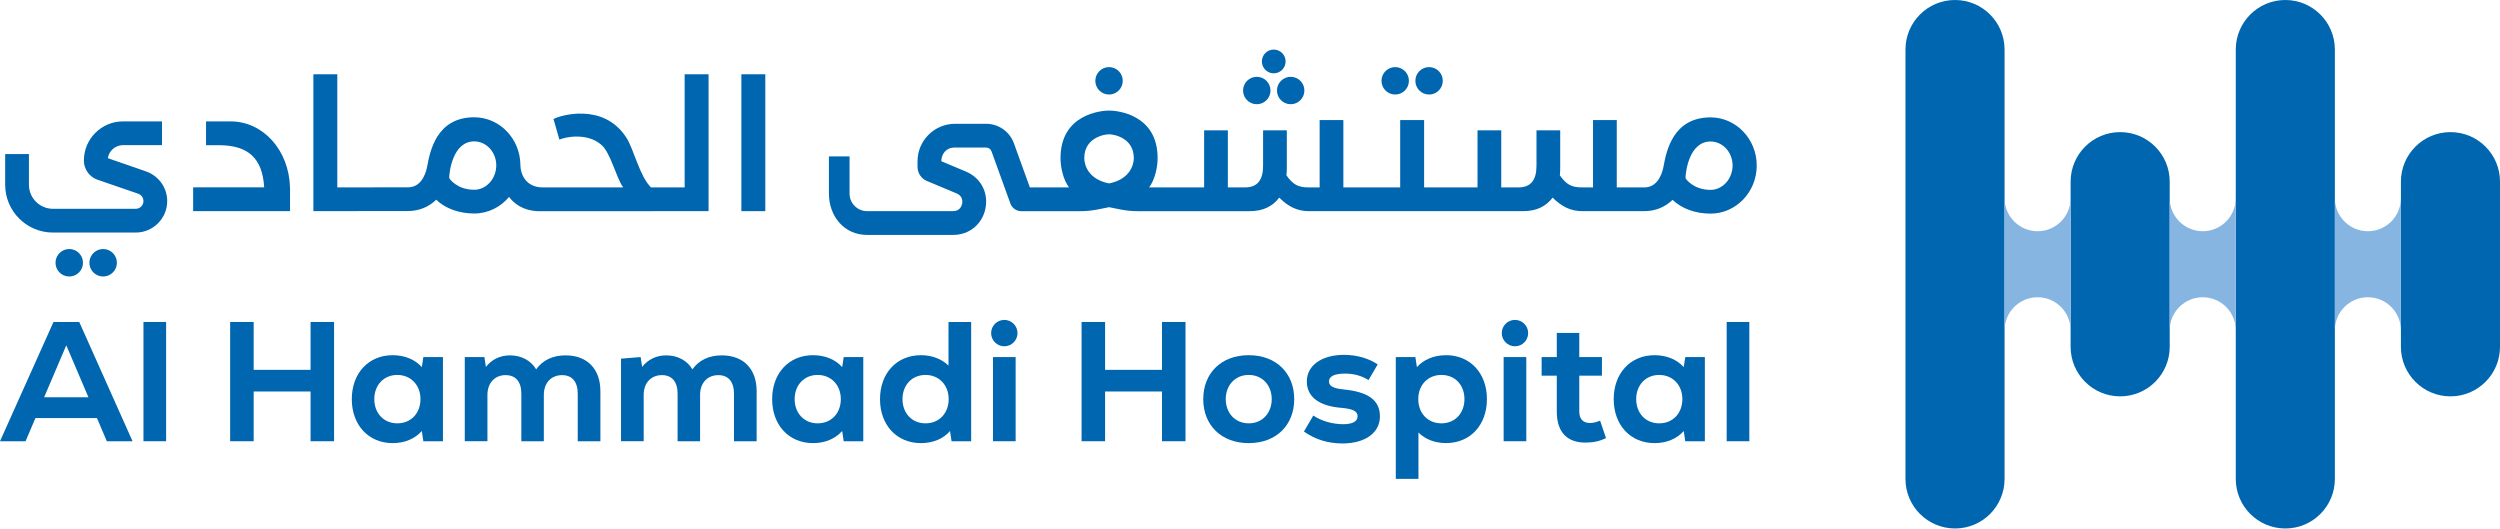
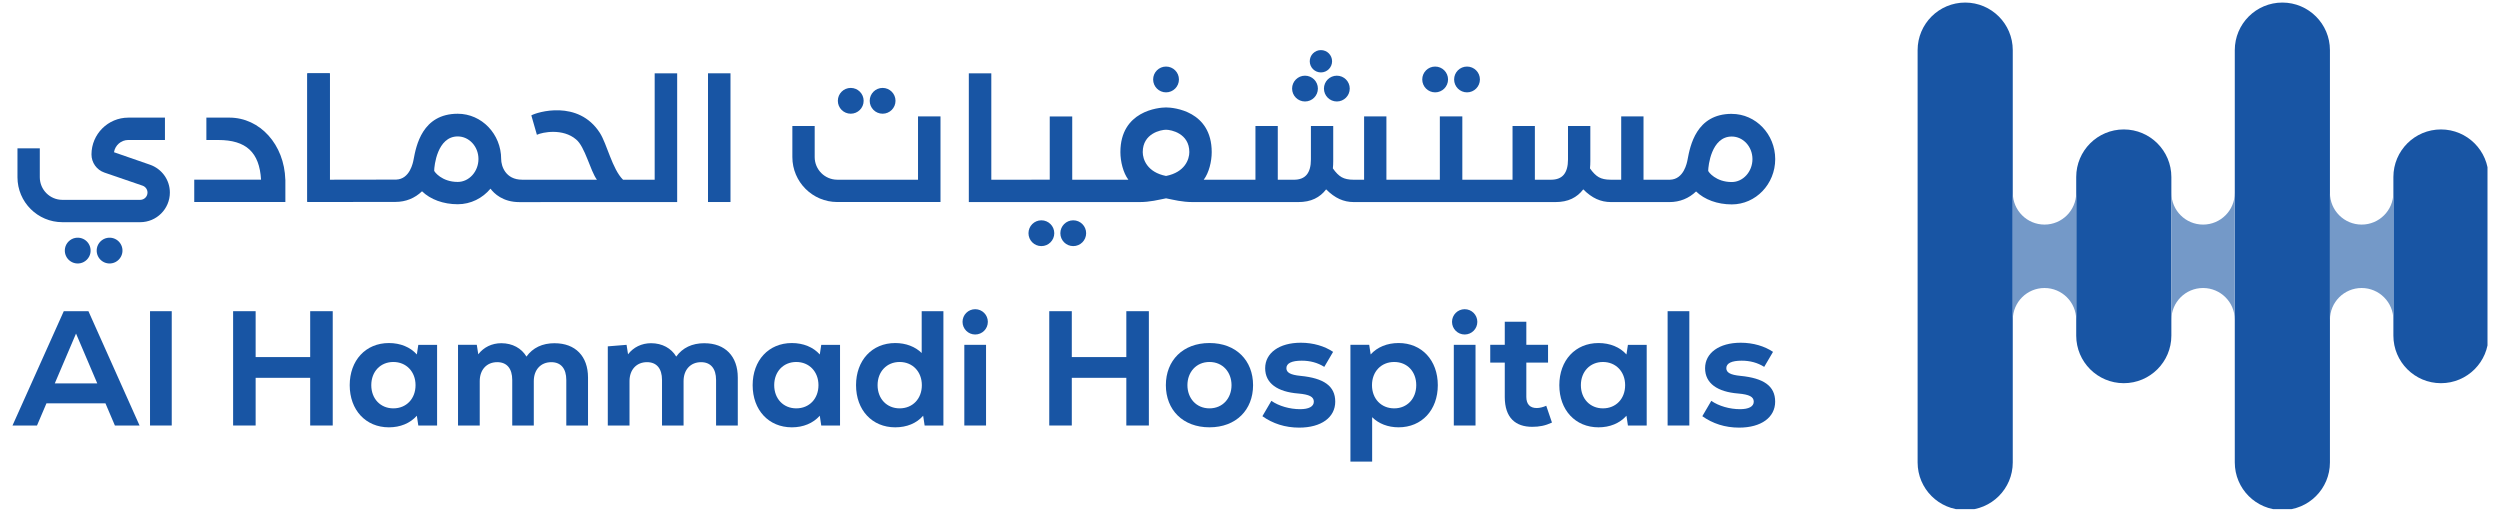
- <svg xmlns="http://www.w3.org/2000/svg" id="Layer_2" data-name="Layer 2" viewBox="0 0 1914.24 404.65">
+ <svg xmlns="http://www.w3.org/2000/svg" xmlns:xlink="http://www.w3.org/1999/xlink" id="Layer_1" data-name="Layer 1" viewBox="0 0 1414.21 289.45">
  <defs>
    <style>
      .cls-1 {
-         fill: #0066b0;
+         fill: #7499c8;
      }

      .cls-2 {
-         fill: #86b5e2;
+         fill: #1855a4;
      }
    </style>
+     <symbol id="HH_P_H_Logo_hospitals_" data-name="HH_P_H_Logo(hospitals) " viewBox="0 0 1414.21 289.45">
+       <g>
+         <use width="163.93" height="145.71" transform="translate(1088.58) scale(1.99)" xlink:href="#HH_P_ICON" />
+         <g>
+           <rect class="cls-2" x="397.41" y="40.42" width="12.85" height="73.55" />
+           <path class="cls-2" d="M218.81,113.91c5.9,0,11.11-2.14,15.19-6.07,4.82,4.68,12.19,7.4,20.41,7.4,7.46,0,14.16-3.45,18.71-8.9,1.99,2.67,6.99,7.68,16.49,7.68l90.18-.04V40.42h-12.85v60.8h-18.09c-6.15-6.06-9.17-20.41-13.22-26.73-12.36-19.28-36.12-11.83-39.17-10.02l3.18,11.08c3.27-1.54,14.88-3.77,22.37,2.64,5.11,4.07,8.14,17.95,11.92,23.03,0,0-42.72,0-42.72,0-9.5,0-11.99-7.79-11.99-11.83,0-14.26-11.13-25.86-24.81-25.86-20.31,0-23.77,18.36-25.24,26.21-.31,1.65-2.08,11.19-9.99,11.42l-37.86.06v-60.8h-12.85v73.55l50.35-.06ZM254.4,76.49c6.53,0,11.85,5.78,11.85,12.9s-5.32,13.1-11.85,13.1c-9.08,0-13.35-5.79-13.45-6.4,0-2.63,1.72-19.6,13.45-19.6Z" />
+           <path class="cls-2" d="M155.92,101.18h-.03c-.56-19.97-14.41-35.44-32.01-35.44h-13.1v12.79h6.81c15.88,0,23.52,7.02,24.43,22.65h-38.17v12.79h52.07v-12.79Z" />
+           <path class="cls-2" d="M29.3,176.35L0,241.67h14l5.41-12.69h33.69l5.41,12.69h14.09l-29.21-65.32h-14.09ZM24.17,217.59l12.13-28.46,12.13,28.46h-24.26Z" />
+           <rect class="cls-2" x="78.58" y="176.35" width="12.41" height="65.32" />
+           <polygon class="cls-2" points="170.1 202.57 138.93 202.57 138.93 176.35 126.06 176.35 126.06 241.67 138.93 241.67 138.93 214.42 170.1 214.42 170.1 241.67 182.98 241.67 182.98 176.35 170.1 176.35 170.1 202.57" />
+           <path class="cls-2" d="M231.04,201.08c-3.73-4.2-9.42-6.53-15.96-6.53-13.25,0-22.4,9.89-22.4,24.08s9.15,24.08,22.4,24.08c6.53,0,12.13-2.33,15.96-6.63l.84,5.6h10.73v-46.1h-10.73l-.84,5.5ZM217.61,231.87c-7.37,0-12.6-5.51-12.6-13.25s5.23-13.25,12.6-13.25,12.69,5.51,12.69,13.25-5.23,13.25-12.69,13.25Z" />
+           <path class="cls-2" d="M309.81,194.64c-7.09,0-12.5,2.61-16.14,7.65-2.8-4.76-8.02-7.65-14.37-7.65-5.41,0-10.08,2.33-13.16,6.34l-.84-5.41h-10.73v46.1h12.41v-25.38c0-6.53,4.01-10.82,9.99-10.82,5.5,0,8.58,3.64,8.58,10.17v26.04h12.32v-25.38c0-6.53,4.01-10.82,9.99-10.82,5.5,0,8.58,3.64,8.58,10.17v26.04h12.41v-27.43c0-12.22-7.28-19.6-19.04-19.6Z" />
+           <path class="cls-2" d="M395.39,194.64c-7.09,0-12.5,2.61-16.14,7.65-2.8-4.76-8.02-7.65-14.37-7.65-5.41,0-10.08,2.33-13.16,6.34l-.84-5.41-10.73.87v45.23h12.41v-25.38c0-6.53,4.01-10.82,9.99-10.82,5.5,0,8.58,3.64,8.58,10.17v26.04h12.32v-25.38c0-6.53,4.01-10.82,9.99-10.82,5.5,0,8.58,3.64,8.58,10.17v26.04h12.41v-27.43c0-12.22-7.28-19.6-19.04-19.6Z" />
+           <path class="cls-2" d="M461.28,201.08c-3.73-4.2-9.42-6.53-15.96-6.53-13.25,0-22.4,9.89-22.4,24.08s9.15,24.08,22.4,24.08c6.53,0,12.13-2.33,15.96-6.63l.84,5.6h10.73v-46.1h-10.73l-.84,5.5ZM447.84,231.87c-7.37,0-12.6-5.51-12.6-13.25s5.23-13.25,12.6-13.25,12.69,5.51,12.69,13.25-5.23,13.25-12.69,13.25Z" />
+           <path class="cls-2" d="M519.51,200.24c-3.73-3.64-9.05-5.69-15.12-5.69-13.25,0-22.39,9.89-22.39,24.08s9.15,24.08,22.39,24.08c6.63,0,12.22-2.33,15.96-6.63l.84,5.6h10.73v-65.32h-12.41v23.89ZM506.91,231.87c-7.37,0-12.6-5.51-12.6-13.25s5.22-13.25,12.6-13.25,12.69,5.51,12.69,13.25-5.23,13.25-12.69,13.25Z" />
+           <rect class="cls-2" x="543.87" y="195.57" width="12.41" height="46.1" />
+           <polygon class="cls-2" points="636.44 202.57 605.28 202.57 605.28 176.35 592.4 176.35 592.4 241.67 605.28 241.67 605.28 214.42 636.44 214.42 636.44 241.67 649.32 241.67 649.32 176.35 636.44 176.35 636.44 202.57" />
+           <path class="cls-2" d="M683.95,194.54c-15.21,0-24.92,9.98-24.92,24.08s9.7,24.08,24.92,24.08,24.91-9.98,24.91-24.08-9.7-24.08-24.91-24.08ZM683.95,231.87c-7.65,0-12.6-5.88-12.6-13.25s4.95-13.25,12.6-13.25,12.6,5.88,12.6,13.25-4.94,13.25-12.6,13.25Z" />
+           <path class="cls-2" d="M735.93,213.3c-5.69-.56-8.03-1.87-8.03-4.38,0-2.8,2.99-4.29,8.77-4.29,4.76,0,9.05,1.12,12.88,3.54l5.04-8.58c-4.85-3.26-11.29-5.22-18.48-5.22-12.32,0-20.34,5.88-20.34,14.56s7.09,13.53,18.94,14.46c6.35.56,8.87,1.87,8.87,4.66s-2.89,4.29-7.84,4.29c-5.88,0-12.13-1.77-16.42-4.76l-5.13,8.77c5.88,4.2,12.97,6.53,21,6.53,12.69,0,20.62-5.88,20.62-14.84s-6.53-13.44-19.88-14.74Z" />
+           <path class="cls-2" d="M987.3,213.3c-5.69-.56-8.03-1.87-8.03-4.38,0-2.8,2.99-4.29,8.77-4.29,4.76,0,9.05,1.12,12.88,3.54l5.04-8.58c-4.85-3.26-11.29-5.22-18.48-5.22-12.32,0-20.34,5.88-20.34,14.56s7.09,13.53,18.94,14.46c6.35.56,8.87,1.87,8.87,4.66s-2.89,4.29-7.84,4.29c-5.88,0-12.13-1.77-16.42-4.76l-5.13,8.77c5.88,4.2,12.97,6.53,21,6.53,12.69,0,20.62-5.88,20.62-14.84s-6.53-13.44-19.88-14.74Z" />
+           <path class="cls-2" d="M792.02,194.54c-6.53,0-12.22,2.33-15.96,6.53l-.84-5.5h-10.73v66.72h12.41v-25.38c3.73,3.73,9.05,5.79,15.12,5.79,13.25,0,22.4-9.89,22.4-24.08s-9.15-24.08-22.4-24.08ZM789.5,231.87c-7.46,0-12.69-5.51-12.69-13.25s5.23-13.25,12.69-13.25,12.6,5.51,12.6,13.25-5.22,13.25-12.6,13.25Z" />
+           <rect class="cls-2" x="823.56" y="195.57" width="12.41" height="46.1" />
+           <path class="cls-2" d="M870.88,231.68c-3.73,0-5.88-2.15-5.88-6.34v-19.6h12.41v-10.17h-12.41v-13.2h-12.32v13.2h-8.3v10.17h8.3v19.6c0,12.04,6.25,17.08,15.68,17.08,4.1,0,7.46-.65,11.29-2.43l-3.27-9.61c-1.59.75-3.73,1.31-5.5,1.31Z" />
+           <path class="cls-2" d="M922.21,201.08c-3.73-4.2-9.42-6.53-15.96-6.53-13.25,0-22.4,9.89-22.4,24.08s9.14,24.08,22.4,24.08c6.53,0,12.13-2.33,15.96-6.63l.84,5.6h10.73v-46.1h-10.73l-.84,5.5ZM908.77,231.87c-7.37,0-12.6-5.51-12.6-13.25s5.23-13.25,12.6-13.25,12.69,5.51,12.69,13.25-5.22,13.25-12.69,13.25Z" />
+           <rect class="cls-2" x="945.73" y="176.35" width="12.41" height="65.32" />
+           <path class="cls-2" d="M78.53,92.64l-20.53-7.12c.61-3.95,4.04-7,8.17-7h20.94v-12.77h-20.94c-11.6,0-21.04,9.44-21.04,21.04,0,4.66,2.96,8.82,7.36,10.34l21.85,7.5c1.68.59,2.8,2.17,2.8,3.94,0,2.3-1.87,4.16-4.16,4.16H28.51c-7.12,0-12.91-5.79-12.91-12.91v-16.52H2.84v16.52c0,14.16,11.52,25.67,25.67,25.67h44.47c9.34,0,16.94-7.59,16.94-16.93,0-7.2-4.57-13.55-11.38-15.92Z" />
+           <path class="cls-2" d="M550.08,175.21c-3.99,0-7.23,3.23-7.23,7.23s3.23,7.23,7.23,7.23,7.23-3.23,7.23-7.23-3.23-7.23-7.23-7.23Z" />
+           <path class="cls-2" d="M829.77,175.21c-3.99,0-7.23,3.23-7.23,7.23s3.23,7.23,7.23,7.23,7.23-3.23,7.23-7.23-3.23-7.23-7.23-7.23Z" />
+           <circle class="cls-2" cx="747.63" cy="33.54" r="6.38" />
+           <path class="cls-2" d="M62.71,143.16c.98-5.19-3.48-9.66-8.68-8.67-2.88.55-5.24,2.91-5.79,5.79-.98,5.19,3.48,9.66,8.67,8.67,2.88-.55,5.24-2.91,5.79-5.79Z" />
+           <path class="cls-2" d="M44.5,143.16c.98-5.19-3.48-9.66-8.68-8.67-2.88.55-5.24,2.91-5.79,5.79-.98,5.19,3.48,9.66,8.68,8.67,2.88-.55,5.24-2.91,5.79-5.79Z" />
+           <g>
+             <path class="cls-2" d="M982.36,63.59c-20.31,0-23.77,18.36-25.24,26.21-.31,1.65-2.08,11.19-9.99,11.42h-15.17v-36.18h-12.75v36.18h-6.08c-2.79,0-5.03-.48-6.73-1.44-1.69-.96-3.37-2.64-5.03-5.03.06-.66.11-1.35.15-2.04.03-.7.05-1.38.05-2.04v-20.13h-12.76v19.13c0,3.85-.8,6.74-2.39,8.67-1.59,1.93-4.05,2.89-7.37,2.89h-9.17v-30.69h-12.76v30.69h-28.69v-36.18h-12.85v36.18h-30.53v-36.18h-12.75v36.18h-6.08c-2.79,0-5.03-.48-6.73-1.44-1.69-.96-3.37-2.64-5.03-5.03.06-.66.11-1.35.15-2.04.03-.7.05-1.38.05-2.04v-20.13h-12.75v19.13c0,3.85-.8,6.74-2.39,8.67-1.59,1.93-4.05,2.89-7.37,2.89h-9.17v-30.69h-12.76v30.69h-29.56c3-3.95,4.57-10.47,4.57-15.78,0-23.56-21.81-25.53-26.09-25.53s-26.09,1.97-26.09,25.53c0,5.3,1.57,11.83,4.57,15.78h-32.09s0-36.17,0-36.17h-12.85v36.13l-33.39.05v-60.8h-12.85v73.55s97.23,0,97.37,0c6.32,0,10.84-1.28,15.34-2.14,4.49.87,9.02,2.14,15.34,2.14.26,0,60.16,0,60.16,0,3.65,0,6.79-.63,9.42-1.89,2.62-1.26,4.8-3.05,6.53-5.38,2.52,2.53,5.07,4.37,7.62,5.53,2.56,1.16,5.3,1.74,8.22,1.74h115.13c3.65,0,6.79-.63,9.42-1.89,2.62-1.26,4.8-3.05,6.53-5.38,2.52,2.53,5.06,4.37,7.62,5.53,2.56,1.16,5.3,1.74,8.22,1.74h33.44c5.9,0,11.11-2.14,15.19-6.07,4.82,4.68,12.19,7.4,20.41,7.4,13.68,0,24.81-11.6,24.81-25.86s-11.13-25.86-24.81-25.86ZM659.13,99.08c-10.82-2.13-13.31-9.53-13.31-13.64,0-10.7,10.4-12.77,13.31-12.77s13.31,2.07,13.31,12.77c0,4.1-2.49,11.51-13.31,13.64ZM982.36,102.55c-9.08,0-13.35-5.78-13.44-6.4,0-2.63,1.72-19.6,13.44-19.6,6.53,0,11.85,5.78,11.85,12.9s-5.31,13.1-11.85,13.1Z" />
+             <g>
+               <path class="cls-2" d="M606.11,124.42c-4.07,0-7.37,3.3-7.37,7.37s3.3,7.37,7.37,7.37,7.37-3.3,7.37-7.37-3.3-7.37-7.37-7.37Z" />
+               <path class="cls-2" d="M587.9,124.42c-4.07,0-7.37,3.3-7.37,7.37s3.3,7.37,7.37,7.37,7.37-3.3,7.37-7.37-3.3-7.37-7.37-7.37Z" />
+             </g>
+             <circle class="cls-2" cx="756.73" cy="49.15" r="7.37" />
+             <circle class="cls-2" cx="738.53" cy="49.15" r="7.37" />
+             <circle class="cls-2" cx="831.11" cy="43.94" r="7.37" />
+             <circle class="cls-2" cx="812.9" cy="43.94" r="7.37" />
+             <circle class="cls-2" cx="497.18" cy="56.14" r="7.37" />
+             <circle class="cls-2" cx="478.97" cy="56.14" r="7.37" />
+             <circle class="cls-2" cx="659.13" cy="43.94" r="7.37" />
+             <path class="cls-2" d="M517.41,101.22h-46.13c-7.12,0-12.91-5.8-12.91-12.92v-17.77h-12.76v17.77c0,14.16,11.52,25.67,25.67,25.67h58.98s0-48.93,0-48.93h-12.85v36.18Z" />
+           </g>
+           <polyline class="cls-2" points="181.31 101.22 181.31 40.42 168.45 40.42 168.45 113.98" />
+         </g>
+       </g>
+     </symbol>
+     <symbol id="HH_P_ICON" viewBox="0 0 163.93 145.71">
+       <g>
+         <path class="cls-2" d="M13.66,145.71c-7.55,0-13.66-6.12-13.66-13.66V13.66C0,6.12,6.12,0,13.66,0s13.66,6.12,13.66,13.66v118.39c0,7.55-6.12,13.66-13.66,13.66Z" />
+         <path class="cls-2" d="M59.2,109.29c-7.55,0-13.66-6.12-13.66-13.66v-45.54c0-7.55,6.12-13.66,13.66-13.66s13.66,6.12,13.66,13.66v45.54c0,7.55-6.12,13.66-13.66,13.66Z" />
+         <path class="cls-2" d="M104.73,145.71c-7.55,0-13.66-6.12-13.66-13.66V13.66c0-7.55,6.12-13.66,13.66-13.66s13.66,6.12,13.66,13.66v118.39c0,7.55-6.12,13.66-13.66,13.66Z" />
+         <path class="cls-2" d="M150.27,109.29c-7.55,0-13.66-6.12-13.66-13.66v-45.54c0-7.55,6.12-13.66,13.66-13.66s13.66,6.12,13.66,13.66v45.54c0,7.55-6.12,13.66-13.66,13.66Z" />
+         <path class="cls-1" d="M36.44,63.75c-5.03,0-9.11-4.08-9.11-9.11v36.43c0-5.03,4.07-9.11,9.1-9.11s9.11,4.08,9.11,9.11v-36.43c0,5.03-4.07,9.11-9.1,9.11Z" />
+         <path class="cls-1" d="M81.97,63.75c-5.03,0-9.11-4.08-9.11-9.11v36.43c0-5.03,4.07-9.11,9.1-9.11s9.11,4.08,9.11,9.11v-36.43c0,5.03-4.07,9.11-9.1,9.11Z" />
+         <path class="cls-1" d="M127.5,63.75c-5.03,0-9.11-4.08-9.11-9.11v36.43c0-5.03,4.07-9.11,9.1-9.11s9.11,4.08,9.11,9.11v-36.43c0,5.03-4.07,9.11-9.1,9.11Z" />
+       </g>
+     </symbol>
  </defs>
-   <g id="Layer_1-2" data-name="Layer 1">
-     <g>
-       <g>
-         <path class="cls-1" d="M1496.95,404.65c-20.95,0-37.94-16.98-37.94-37.94V37.94c0-20.95,16.98-37.94,37.94-37.94s37.94,16.98,37.94,37.94v328.78c0,20.95-16.98,37.94-37.94,37.94Z" />
-         <path class="cls-1" d="M1623.4,303.49c-20.95,0-37.94-16.98-37.94-37.94v-126.45c0-20.95,16.98-37.94,37.94-37.94s37.94,16.98,37.94,37.94v126.45c0,20.95-16.98,37.94-37.94,37.94Z" />
-         <path class="cls-1" d="M1749.86,404.65c-20.95,0-37.94-16.98-37.94-37.94V37.94c0-20.95,16.98-37.94,37.94-37.94s37.94,16.98,37.94,37.94v328.78c0,20.95-16.98,37.94-37.94,37.94Z" />
-         <path class="cls-1" d="M1876.31,303.49c-20.95,0-37.94-16.98-37.94-37.94v-126.45c0-20.95,16.98-37.94,37.94-37.94s37.94,16.98,37.94,37.94v126.45c0,20.95-16.98,37.94-37.94,37.94Z" />
-         <path class="cls-2" d="M1560.2,177.04c-13.97,0-25.3-11.33-25.3-25.3v101.16c0-13.97,11.3-25.3,25.27-25.3s25.3,11.33,25.3,25.3v-101.16c0,13.97-11.3,25.3-25.27,25.3Z" />
-         <path class="cls-2" d="M1686.64,177.04c-13.97,0-25.3-11.33-25.3-25.3v101.16c0-13.97,11.3-25.3,25.27-25.3s25.3,11.33,25.3,25.3v-101.16c0,13.97-11.3,25.3-25.27,25.3Z" />
-         <path class="cls-2" d="M1813.09,177.04c-13.97,0-25.3-11.33-25.3-25.3v101.16c0-13.97,11.3-25.3,25.27-25.3s25.3,11.33,25.3,25.3v-101.16c0,13.97-11.3,25.3-25.27,25.3Z" />
-       </g>
-       <g>
-         <rect class="cls-1" x="567.67" y="56.87" width="18.32" height="104.81" />
-         <path class="cls-1" d="M1345.12,126.72c0-20.31-15.86-36.84-35.35-36.84-28.94,0-33.87,26.17-35.97,37.34-.44,2.36-2.97,15.94-14.24,16.28h-21.61v-51.55h-18.17v51.55h-8.66c-3.98,0-7.17-.69-9.58-2.06-2.41-1.37-4.8-3.76-7.17-7.17.09-.95.16-1.92.21-2.91.05-.99.07-1.96.07-2.91v-28.68h-18.17v27.26c0,5.49-1.14,9.61-3.41,12.35-2.27,2.75-5.78,4.12-10.51,4.12h-13.06v-43.73h-18.17v43.73h-40.89v-51.55h-18.32v51.55h-43.51v-51.55h-18.17v51.55h-8.66c-3.98,0-7.17-.69-9.58-2.06-2.41-1.37-4.81-3.76-7.17-7.17.09-.95.16-1.92.21-2.91.05-.99.07-1.96.07-2.91v-28.68h-18.17v27.26c0,5.49-1.14,9.61-3.41,12.35-2.27,2.75-5.78,4.12-10.51,4.12h-13.06v-43.73h-18.17v43.73h-42.12c4.27-5.62,6.51-14.92,6.51-22.48,0-33.57-31.08-36.37-37.17-36.37s-37.17,2.8-37.17,36.37c0,7.56,2.24,16.86,6.51,22.48h-29.98s-12.24-33.81-12.24-33.81c-3.22-8.92-11.77-14.91-21.26-14.91h-23.77c-15.88,0-28.76,12.88-28.76,28.76v4.21c0,4.75,2.83,9,7.2,10.82l22.77,9.55c4.95,2.07,4.45,6.56,4.19,7.88-.26,1.34-1.55,5.67-6.91,5.67h-65.86c-7.42,0-13.43-6.01-13.43-13.43v-28.49h-15.8v28.49c0,17.47,11.76,31.64,29.22,31.64h65.87c12.37,0,22.32-8.15,24.77-20.29,2.43-12.12-3.6-23.48-15.01-28.25l-18.8-7.89c.05-5.78,4.03-10.46,9.81-10.46h24.51c1.84,0,3.51,1.16,4.14,2.9l14.44,39.95c1.27,3.51,4.61,5.85,8.34,5.85,0,0,45.07,0,45.37,0,9,0,15.45-1.82,21.85-3.06,6.4,1.24,12.85,3.06,21.85,3.06.37,0,85.72,0,85.72,0,5.2,0,9.68-.9,13.42-2.7,3.74-1.8,6.84-4.35,9.3-7.67,3.6,3.6,7.22,6.23,10.86,7.88,3.64,1.66,7.55,2.48,11.71,2.48h164.05c5.2,0,9.68-.9,13.42-2.7,3.74-1.8,6.84-4.35,9.3-7.67,3.6,3.6,7.22,6.23,10.86,7.88,3.64,1.66,7.55,2.48,11.71,2.48h47.65c8.41,0,15.83-3.05,21.64-8.65,6.87,6.67,17.38,10.55,29.08,10.55,19.49,0,35.35-16.53,35.35-36.84ZM849.19,140.45c-15.41-3.03-18.96-13.58-18.96-19.43,0-15.25,14.83-18.19,18.96-18.19s18.96,2.95,18.96,18.19c0,5.85-3.55,16.4-18.96,19.43ZM1309.76,145.39c-12.94,0-19.02-8.24-19.16-9.12,0-3.75,2.44-27.92,19.16-27.92,9.31,0,16.88,8.24,16.88,18.37s-7.57,18.67-16.88,18.67Z" />
-         <path class="cls-1" d="M312.39,161.58c8.41,0,15.83-3.05,21.64-8.65,6.87,6.67,17.38,10.55,29.08,10.55,10.63,0,20.17-4.92,26.66-12.69,2.84,3.81,9.96,10.94,23.49,10.94l129.29-.06V56.87h-18.32v86.63h-25.77c-8.76-8.64-13.07-29.09-18.84-38.08-17.61-27.47-51.47-16.85-55.81-14.27l4.53,15.78c4.66-2.19,21.2-5.37,31.87,3.76,7.28,5.8,11.6,25.58,16.99,32.81h-61.65c-13.53,0-17.08-11.11-17.08-16.86,0-20.31-15.86-36.84-35.35-36.84-28.94,0-33.87,26.17-35.97,37.34-.44,2.36-2.97,15.94-14.24,16.28l-54.64.09V56.87h-18.32v104.81l72.44-.09ZM363.11,108.26c9.31,0,16.88,8.24,16.88,18.37s-7.57,18.67-16.88,18.67c-12.94,0-19.02-8.24-19.16-9.12,0-3.75,2.44-27.92,19.16-27.92Z" />
-         <path class="cls-1" d="M222.09,143.44h-.04c-.79-28.46-20.54-50.5-45.62-50.5h-18.67v18.23h9.7c22.62,0,33.51,10,34.82,32.27h-54.39v18.23h74.19v-18.23Z" />
-         <path class="cls-1" d="M40.96,246.53L0,337.85h19.57l7.57-17.74h47.09l7.57,17.74h19.7l-40.83-91.32h-19.7ZM33.79,304.19l16.96-39.79,16.96,39.79h-33.92Z" />
-         <rect class="cls-1" x="109.85" y="246.53" width="17.35" height="91.32" />
-         <polygon class="cls-1" points="237.8 283.19 194.23 283.19 194.23 246.53 176.23 246.53 176.23 337.85 194.23 337.85 194.23 299.76 237.8 299.76 237.8 337.85 255.8 337.85 255.8 246.53 237.8 246.53 237.8 283.19" />
-         <path class="cls-1" d="M322.99,281.1c-5.22-5.87-13.18-9.13-22.31-9.13-18.52,0-31.31,13.83-31.31,33.66s12.78,33.66,31.31,33.66c9.13,0,16.96-3.26,22.31-9.26l1.17,7.83h15v-64.44h-15l-1.17,7.7ZM304.21,324.15c-10.31,0-17.61-7.7-17.61-18.53s7.31-18.53,17.61-18.53,17.74,7.7,17.74,18.53-7.31,18.53-17.74,18.53Z" />
-         <path class="cls-1" d="M433.1,272.1c-9.91,0-17.48,3.65-22.57,10.7-3.91-6.65-11.22-10.7-20.09-10.7-7.57,0-14.09,3.26-18.39,8.87l-1.17-7.57h-15v64.44h17.35v-35.48c0-9.13,5.61-15.13,13.96-15.13,7.7,0,12,5.09,12,14.22v36.4h17.22v-35.48c0-9.13,5.61-15.13,13.96-15.13,7.7,0,12,5.09,12,14.22v36.4h17.35v-38.35c0-17.09-10.17-27.4-26.61-27.4Z" />
-         <path class="cls-1" d="M552.74,272.1c-9.91,0-17.48,3.65-22.57,10.7-3.91-6.65-11.22-10.7-20.09-10.7-7.57,0-14.09,3.26-18.39,8.87l-1.17-7.57-15,1.21v63.23h17.35v-35.48c0-9.13,5.61-15.13,13.96-15.13,7.7,0,12,5.09,12,14.22v36.4h17.22v-35.48c0-9.13,5.61-15.13,13.96-15.13,7.7,0,12,5.09,12,14.22v36.4h17.35v-38.35c0-17.09-10.17-27.4-26.61-27.4Z" />
-         <path class="cls-1" d="M644.85,281.1c-5.22-5.87-13.18-9.13-22.31-9.13-18.52,0-31.31,13.83-31.31,33.66s12.79,33.66,31.31,33.66c9.13,0,16.96-3.26,22.31-9.26l1.17,7.83h15v-64.44h-15l-1.17,7.7ZM626.07,324.15c-10.31,0-17.61-7.7-17.61-18.53s7.31-18.53,17.61-18.53,17.74,7.7,17.74,18.53-7.31,18.53-17.74,18.53Z" />
-         <path class="cls-1" d="M726.27,279.93c-5.22-5.08-12.65-7.96-21.14-7.96-18.52,0-31.31,13.83-31.31,33.66s12.79,33.66,31.31,33.66c9.26,0,17.09-3.26,22.31-9.26l1.17,7.83h15v-91.32h-17.35v33.4ZM708.65,324.15c-10.31,0-17.61-7.7-17.61-18.53s7.3-18.53,17.61-18.53,17.74,7.7,17.74,18.53-7.3,18.53-17.74,18.53Z" />
-         <rect class="cls-1" x="760.32" y="273.41" width="17.35" height="64.44" />
-         <polygon class="cls-1" points="889.74 283.19 846.17 283.19 846.17 246.53 828.16 246.53 828.16 337.85 846.17 337.85 846.17 299.76 889.74 299.76 889.74 337.85 907.74 337.85 907.74 246.53 889.74 246.53 889.74 283.19" />
-         <path class="cls-1" d="M956.15,271.97c-21.27,0-34.83,13.96-34.83,33.66s13.57,33.66,34.83,33.66,34.83-13.96,34.83-33.66-13.57-33.66-34.83-33.66ZM956.15,324.15c-10.7,0-17.61-8.22-17.61-18.53s6.92-18.53,17.61-18.53,17.61,8.22,17.61,18.53-6.91,18.53-17.61,18.53Z" />
-         <path class="cls-1" d="M1028.82,298.19c-7.96-.78-11.22-2.61-11.22-6.13,0-3.91,4.18-6,12.26-6,6.65,0,12.65,1.57,18,4.96l7.04-12c-6.78-4.56-15.78-7.3-25.83-7.3-17.22,0-28.44,8.22-28.44,20.35s9.91,18.91,26.48,20.22c8.87.78,12.4,2.61,12.4,6.52s-4.05,6-10.96,6c-8.22,0-16.96-2.48-22.96-6.65l-7.17,12.26c8.22,5.87,18.13,9.13,29.35,9.13,17.74,0,28.83-8.22,28.83-20.74s-9.13-18.78-27.79-20.61Z" />
-         <path class="cls-1" d="M1107.23,271.97c-9.13,0-17.09,3.26-22.31,9.13l-1.17-7.7h-15v93.27h17.35v-35.49c5.22,5.22,12.65,8.09,21.13,8.09,18.52,0,31.31-13.83,31.31-33.66s-12.79-33.66-31.31-33.66ZM1103.71,324.15c-10.44,0-17.74-7.7-17.74-18.53s7.31-18.53,17.74-18.53,17.61,7.7,17.61,18.53-7.3,18.53-17.61,18.53Z" />
-         <rect class="cls-1" x="1151.33" y="273.41" width="17.35" height="64.44" />
-         <path class="cls-1" d="M1217.47,323.89c-5.22,0-8.22-3-8.22-8.87v-27.39h17.35v-14.22h-17.35v-18.46h-17.22v18.46h-11.61v14.22h11.61v27.39c0,16.83,8.74,23.87,21.92,23.87,5.74,0,10.44-.92,15.79-3.39l-4.57-13.44c-2.22,1.04-5.22,1.83-7.7,1.83Z" />
-         <path class="cls-1" d="M1289.23,281.1c-5.22-5.87-13.18-9.13-22.31-9.13-18.53,0-31.31,13.83-31.31,33.66s12.78,33.66,31.31,33.66c9.13,0,16.96-3.26,22.31-9.26l1.17,7.83h15v-64.44h-15l-1.17,7.7ZM1270.44,324.15c-10.31,0-17.61-7.7-17.61-18.53s7.31-18.53,17.61-18.53,17.74,7.7,17.74,18.53-7.3,18.53-17.74,18.53Z" />
-         <rect class="cls-1" x="1322.11" y="246.53" width="17.35" height="91.32" />
-         <path class="cls-1" d="M111.82,131.26l-29.26-10.15c.87-5.64,5.76-9.97,11.64-9.97h29.83v-18.2h-29.83c-16.53,0-29.97,13.45-29.97,29.97,0,6.64,4.22,12.57,10.49,14.74l31.13,10.69c2.39.84,3.99,3.09,3.99,5.61,0,3.27-2.66,5.93-5.93,5.93h-63.36c-10.15,0-18.4-8.25-18.4-18.39v-23.54H3.96v23.54c0,20.17,16.41,36.58,36.58,36.58h63.36c13.31.01,24.13-10.81,24.13-24.12,0-10.26-6.52-19.31-16.22-22.69Z" />
-         <path class="cls-1" d="M769,244.95c-5.58,0-10.1,4.52-10.1,10.1s4.52,10.1,10.1,10.1,10.1-4.52,10.1-10.1-4.52-10.1-10.1-10.1Z" />
-         <path class="cls-1" d="M1160,244.95c-5.58,0-10.1,4.52-10.1,10.1s4.52,10.1,10.1,10.1,10.1-4.52,10.1-10.1-4.52-10.1-10.1-10.1Z" />
-         <circle class="cls-1" cx="975.3" cy="47.05" r="9.09" />
-         <circle class="cls-1" cx="988.27" cy="69.31" r="10.5" />
-         <circle class="cls-1" cx="962.32" cy="69.31" r="10.5" />
-         <circle class="cls-1" cx="1094.24" cy="61.88" r="10.5" />
-         <circle class="cls-1" cx="1068.3" cy="61.88" r="10.5" />
-         <circle class="cls-1" cx="849.19" cy="61.88" r="10.5" />
-         <path class="cls-1" d="M89.28,203.25c1.4-7.4-4.96-13.76-12.36-12.36-4.11.78-7.47,4.14-8.25,8.25-1.4,7.4,4.96,13.76,12.36,12.36,4.11-.78,7.47-4.14,8.25-8.25Z" />
-         <path class="cls-1" d="M63.33,203.25c1.4-7.4-4.96-13.76-12.36-12.36-4.11.78-7.47,4.14-8.25,8.25-1.4,7.4,4.96,13.76,12.36,12.36,4.11-.78,7.47-4.14,8.25-8.25Z" />
-       </g>
-     </g>
-   </g>
+   <use width="1414.21" height="289.45" transform="translate(7.07 1.45) scale(.99)" xlink:href="#HH_P_H_Logo_hospitals_" />
</svg>
